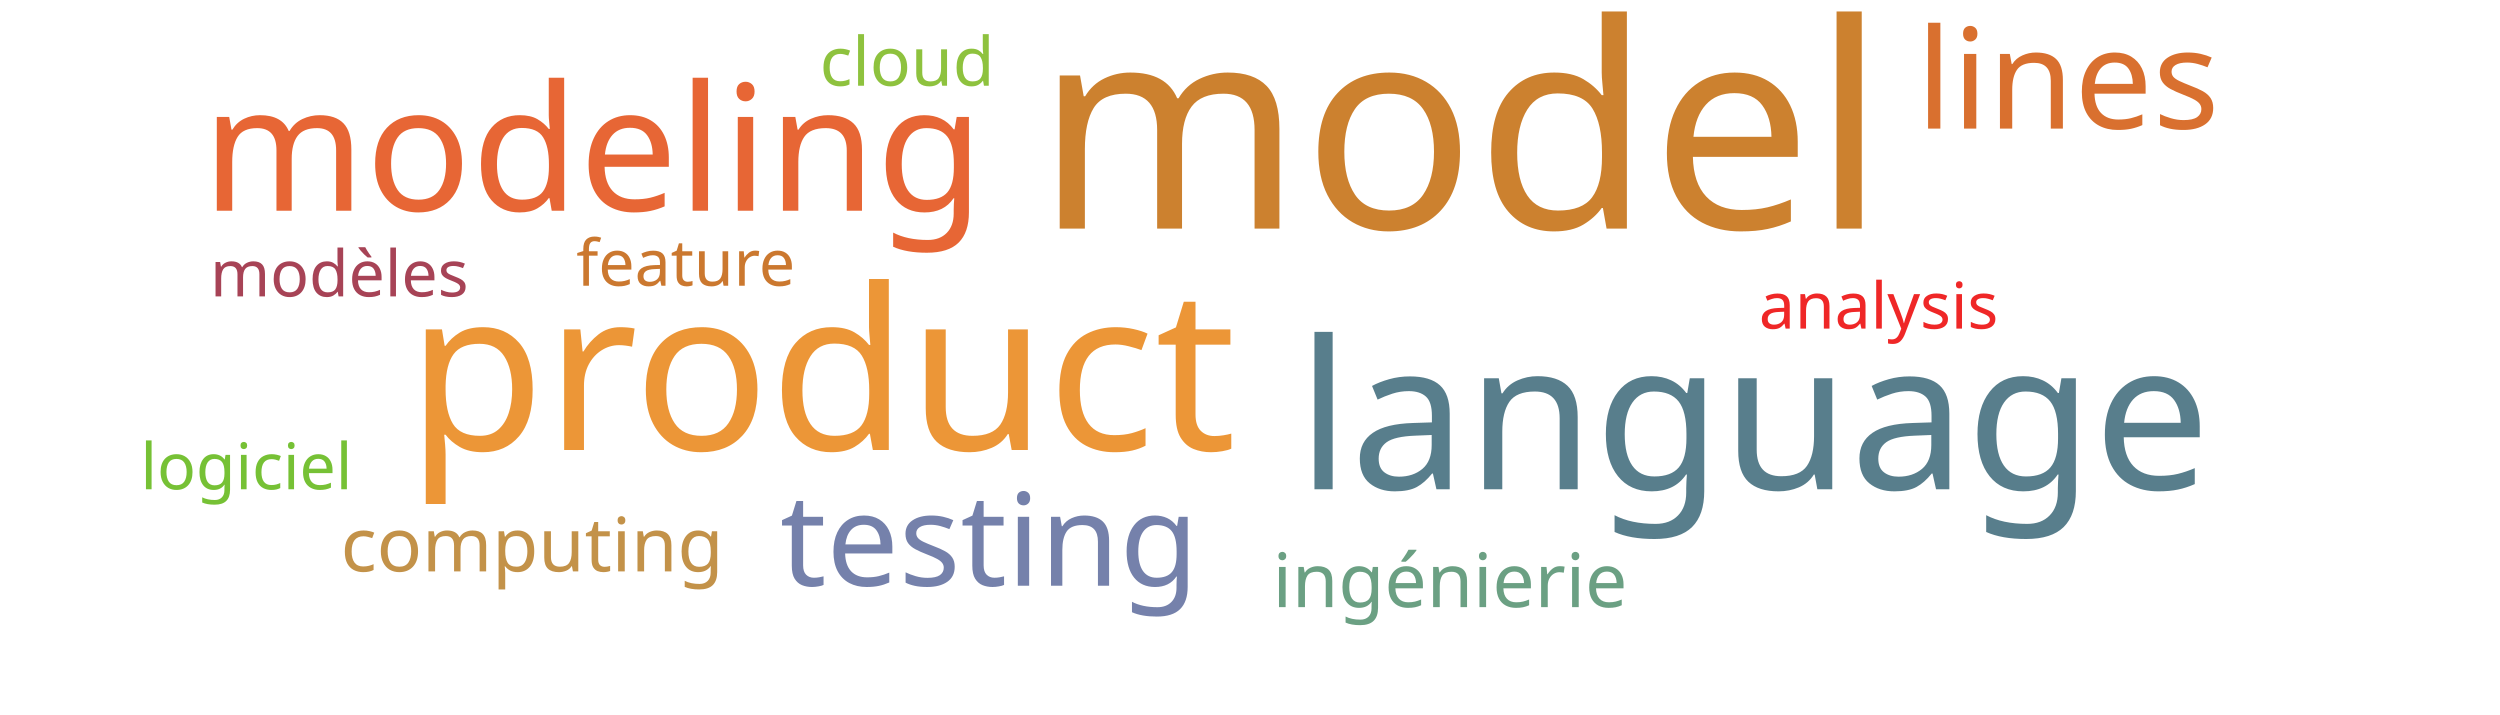
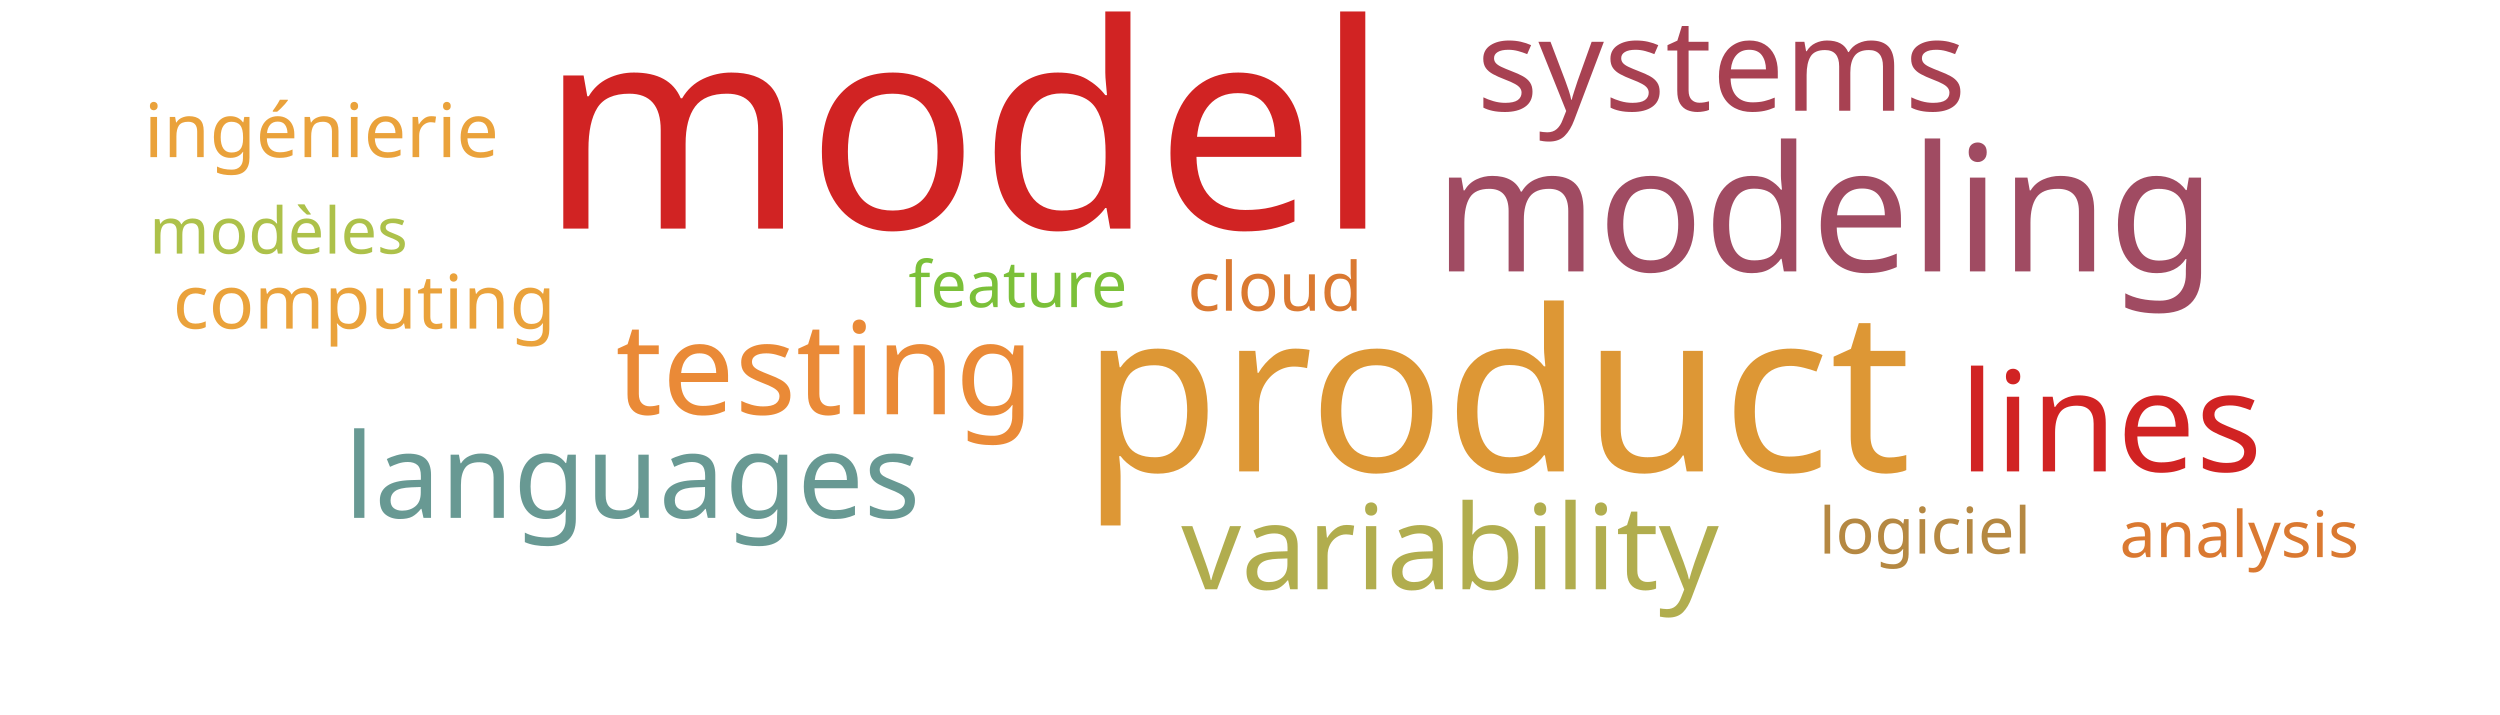
<svg xmlns="http://www.w3.org/2000/svg" width="700" height="200">
  <g transform="translate(350, 100)">
-     <text text-anchor="middle" style="font-family: Impact; font-size: 80px; fill: #cc812f" transform="translate(59,-36)rotate(0)">model</text>
-     <text text-anchor="middle" style="font-family: Impact; font-size: 63px; fill: #ec9637" transform="translate(-120,26)rotate(0)">product</text>
-     <text text-anchor="middle" style="font-family: Impact; font-size: 58px; fill: #587e8c" transform="translate(141,37)rotate(0)">language</text>
-     <text text-anchor="middle" style="font-family: Impact; font-size: 49px; fill: #e76635" transform="translate(-184,-41)rotate(0)">modeling</text>
-     <text text-anchor="middle" style="font-family: Impact; font-size: 39px; fill: #d9702f" transform="translate(229,-64)rotate(0)">lines</text>
-     <text text-anchor="middle" style="font-family: Impact; font-size: 36px; fill: #7581ab" transform="translate(-73,64)rotate(0)">testing</text>
-     <text text-anchor="middle" style="font-family: Impact; font-size: 21px; fill: #6ba083" transform="translate(56,70)rotate(0)">ingénierie</text>
-     <text text-anchor="middle" style="font-family: Impact; font-size: 21px; fill: #c39249" transform="translate(-201,60)rotate(0)">computing</text>
-     <text text-anchor="middle" style="font-family: Impact; font-size: 19px; fill: #8ec23e" transform="translate(-96,-76)rotate(0)">cloud</text>
-     <text text-anchor="middle" style="font-family: Impact; font-size: 18px; fill: #cb782f" transform="translate(-158,-20)rotate(0)">feature</text>
-     <text text-anchor="middle" style="font-family: Impact; font-size: 18px; fill: #ef2727" transform="translate(176,-8)rotate(0)">analysis</text>
-     <text text-anchor="middle" style="font-family: Impact; font-size: 18px; fill: #a74356" transform="translate(-255,-17)rotate(0)">modèles</text>
-     <text text-anchor="middle" style="font-family: Impact; font-size: 18px; fill: #76c135" transform="translate(-281,37)rotate(0)">logiciel</text>
+     <text text-anchor="middle" style="font-family: Impact; font-size: 80px; fill: #d12323" transform="translate(-80,-36)rotate(0)">model</text>
+     <text text-anchor="middle" style="font-family: Impact; font-size: 63px; fill: #dd9735" transform="translate(69,32)rotate(0)">product</text>
+     <text text-anchor="middle" style="font-family: Impact; font-size: 49px; fill: #a04b62" transform="translate(161,-24)rotate(0)">modeling</text>
+     <text text-anchor="middle" style="font-family: Impact; font-size: 39px; fill: #d12323" transform="translate(241,32)rotate(0)">lines</text>
+     <text text-anchor="middle" style="font-family: Impact; font-size: 36px; fill: #ea8a37" transform="translate(-119,16)rotate(0)">testing</text>
+     <text text-anchor="middle" style="font-family: Impact; font-size: 36px; fill: #a84152" transform="translate(132,-69)rotate(0)">systems</text>
+     <text text-anchor="middle" style="font-family: Impact; font-size: 33px; fill: #b1ad4e" transform="translate(56,65)rotate(0)">variability</text>
+     <text text-anchor="middle" style="font-family: Impact; font-size: 33px; fill: #689993" transform="translate(-173,45)rotate(0)">languages</text>
+     <text text-anchor="middle" style="font-family: Impact; font-size: 21px; fill: #eaa23b" transform="translate(-260,-56)rotate(0)">ingénierie</text>
+     <text text-anchor="middle" style="font-family: Impact; font-size: 21px; fill: #eaa23b" transform="translate(-248,-8)rotate(0)">computing</text>
+     <text text-anchor="middle" style="font-family: Impact; font-size: 19px; fill: #da7931" transform="translate(7,-13)rotate(0)">cloud</text>
+     <text text-anchor="middle" style="font-family: Impact; font-size: 18px; fill: #adc14a" transform="translate(-272,-29)rotate(0)">modèles</text>
+     <text text-anchor="middle" style="font-family: Impact; font-size: 18px; fill: #b58842" transform="translate(189,55)rotate(0)">logiciel</text>
+     <text text-anchor="middle" style="font-family: Impact; font-size: 18px; fill: #7bc039" transform="translate(-65,-14)rotate(0)">feature</text>
+     <text text-anchor="middle" style="font-family: Impact; font-size: 18px; fill: #da7931" transform="translate(277,56)rotate(0)">analysis</text>
  </g>
</svg>
